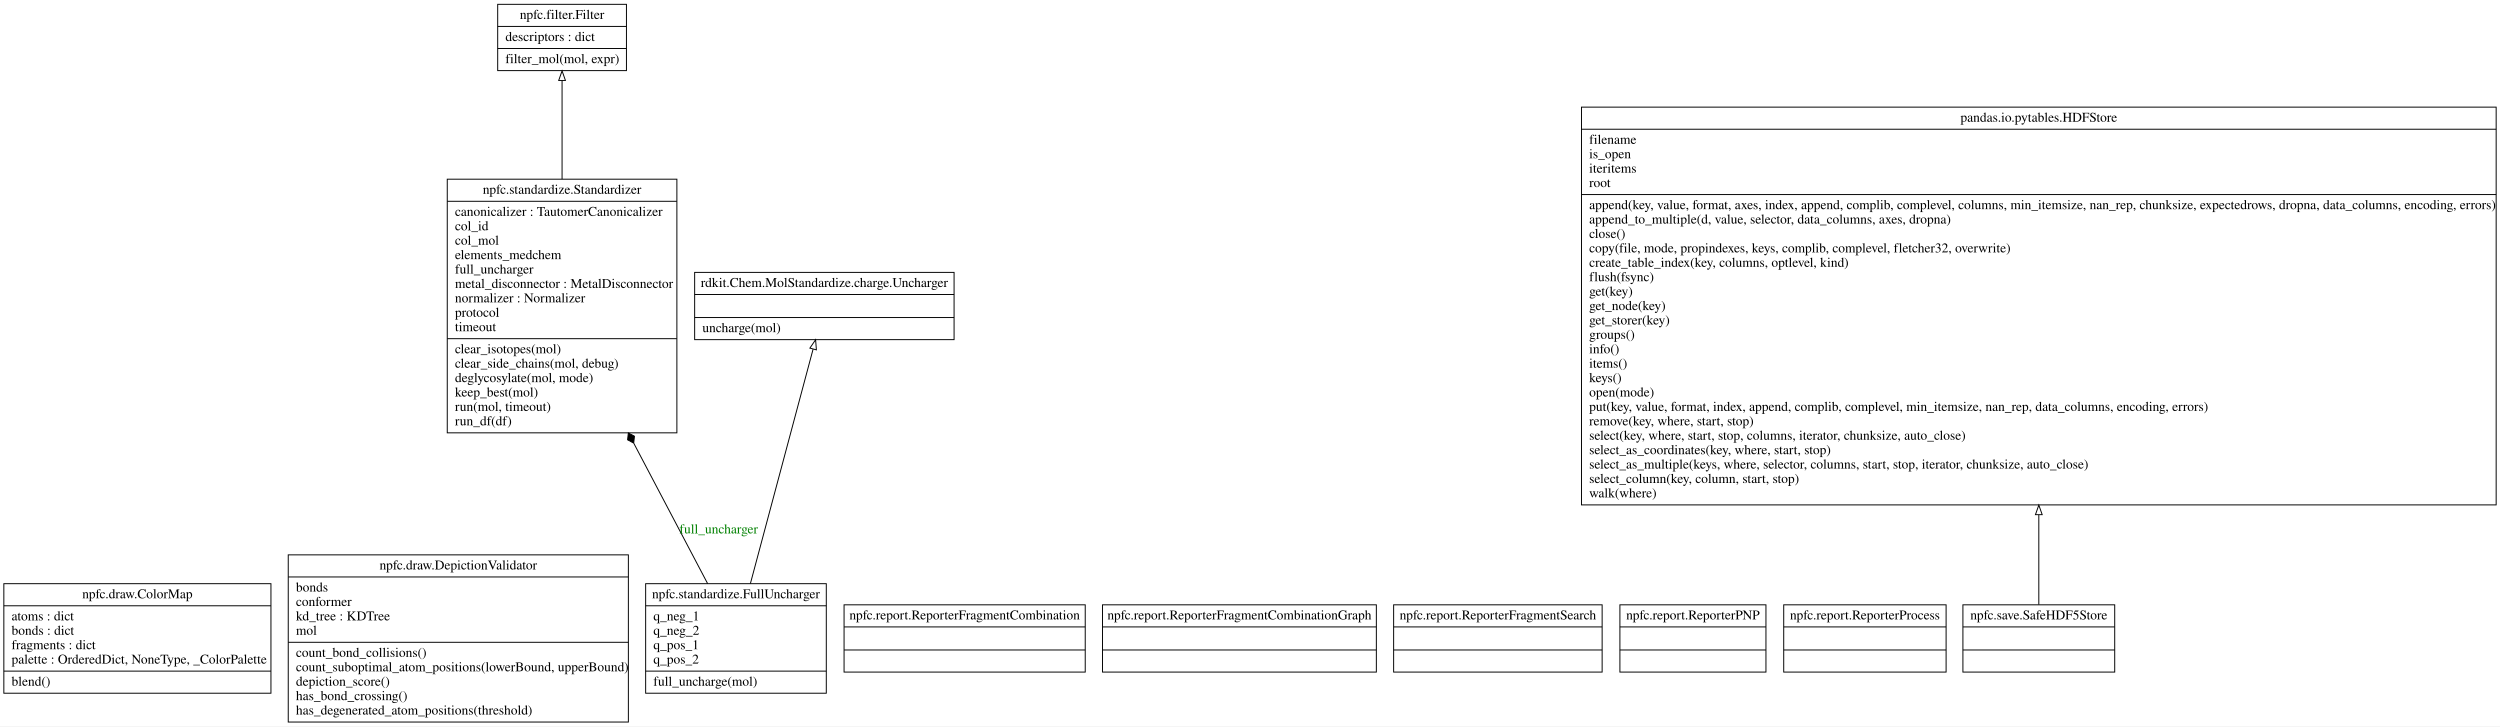
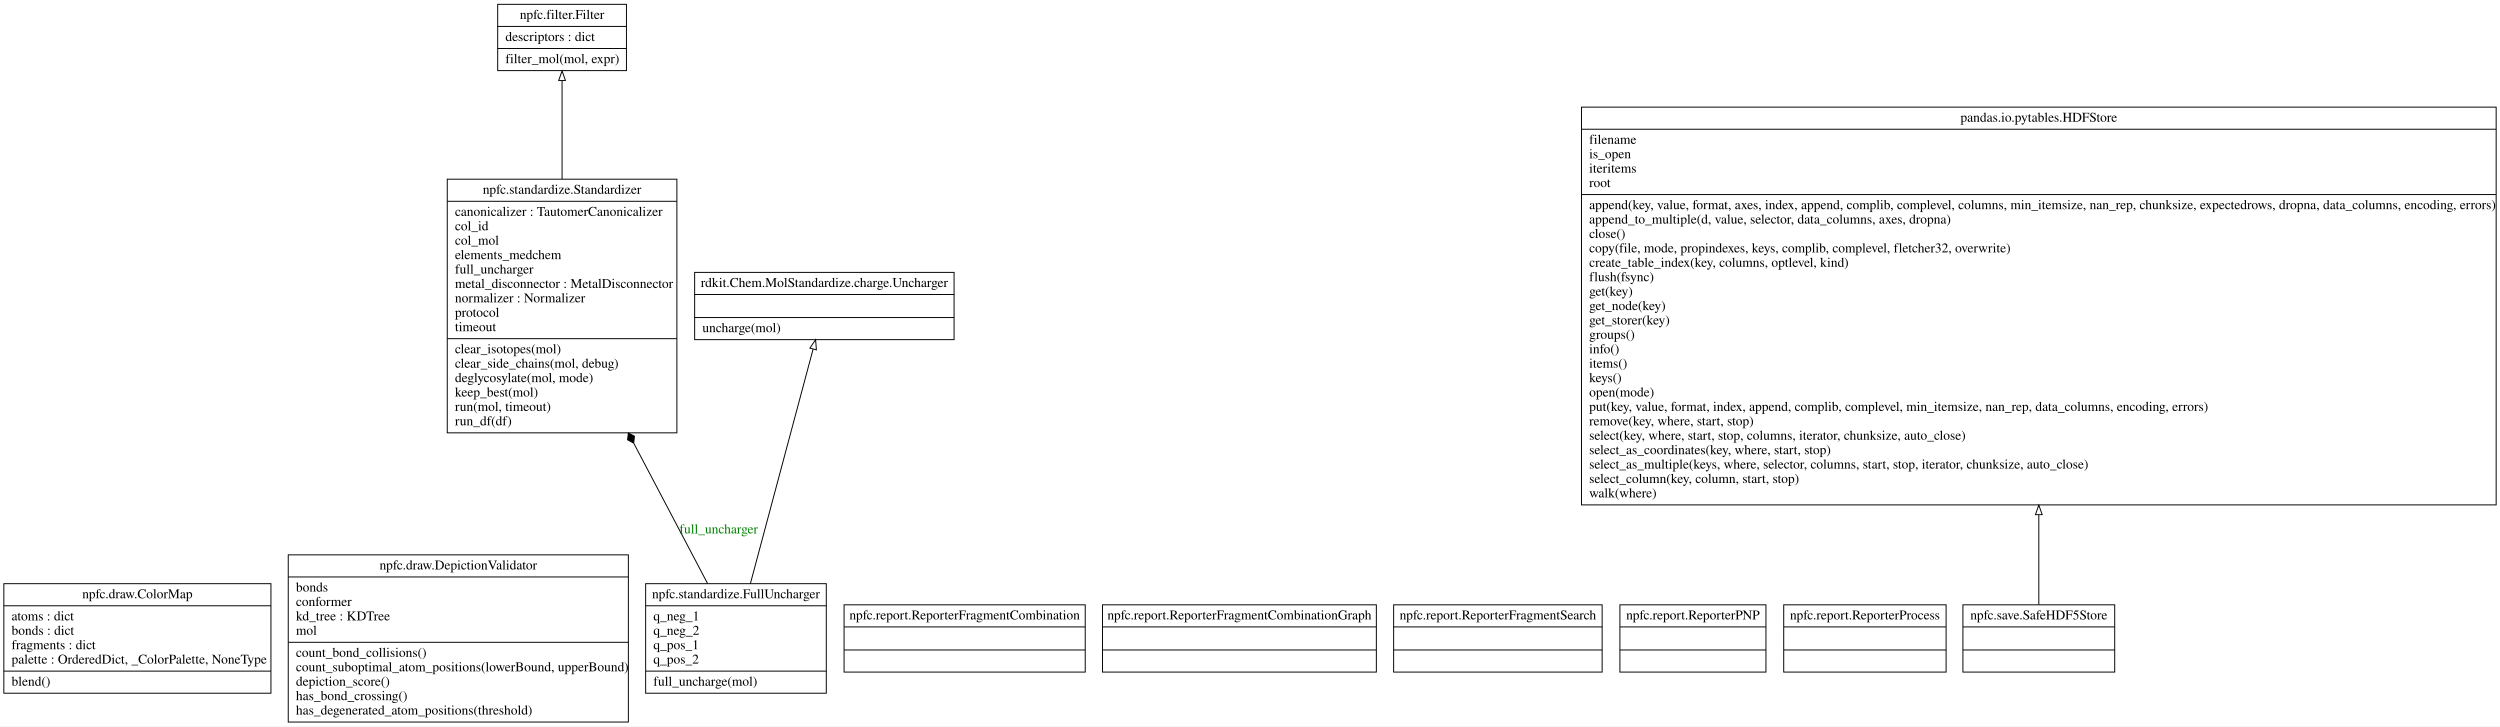
<svg xmlns="http://www.w3.org/2000/svg" width="2602pt" height="756pt" viewBox="0.00 0.00 2602.00 756.00">
  <g id="graph0" class="graph" transform="scale(1 1) rotate(0) translate(4 752)">
    <polygon fill="white" stroke="none" points="-4,4 -4,-752 2598,-752 2598,4 -4,4" />
    <g id="node1" class="node">
      <polygon fill="none" stroke="black" points="0,-30.5 0,-144.5 278,-144.5 278,-30.5 0,-30.5" />
      <text text-anchor="middle" x="139" y="-129.3" font-family="Times,serif" font-size="14.00">npfc.draw.ColorMap</text>
      <polyline fill="none" stroke="black" points="0,-121.5 278,-121.5 " />
      <text text-anchor="start" x="8" y="-106.3" font-family="Times,serif" font-size="14.00">atoms : dict</text>
      <text text-anchor="start" x="8" y="-91.3" font-family="Times,serif" font-size="14.00">bonds : dict</text>
      <text text-anchor="start" x="8" y="-76.3" font-family="Times,serif" font-size="14.00">fragments : dict</text>
-       <text text-anchor="start" x="8" y="-61.3" font-family="Times,serif" font-size="14.00">palette : OrderedDict, NoneType, _ColorPalette</text>
+       <text text-anchor="start" x="8" y="-61.3" font-family="Times,serif" font-size="14.00">palette : OrderedDict, _ColorPalette, NoneType</text>
      <polyline fill="none" stroke="black" points="0,-53.5 278,-53.5 " />
      <text text-anchor="start" x="8" y="-38.3" font-family="Times,serif" font-size="14.00">blend()</text>
    </g>
    <g id="node2" class="node">
      <polygon fill="none" stroke="black" points="296,-0.5 296,-174.5 650,-174.5 650,-0.5 296,-0.5" />
      <text text-anchor="middle" x="473" y="-159.3" font-family="Times,serif" font-size="14.00">npfc.draw.DepictionValidator</text>
      <polyline fill="none" stroke="black" points="296,-151.5 650,-151.5 " />
      <text text-anchor="start" x="304" y="-136.3" font-family="Times,serif" font-size="14.00">bonds</text>
      <text text-anchor="start" x="304" y="-121.3" font-family="Times,serif" font-size="14.00">conformer</text>
      <text text-anchor="start" x="304" y="-106.3" font-family="Times,serif" font-size="14.00">kd_tree : KDTree</text>
      <text text-anchor="start" x="304" y="-91.3" font-family="Times,serif" font-size="14.00">mol</text>
      <polyline fill="none" stroke="black" points="296,-83.5 650,-83.5 " />
      <text text-anchor="start" x="304" y="-68.3" font-family="Times,serif" font-size="14.00">count_bond_collisions()</text>
      <text text-anchor="start" x="304" y="-53.3" font-family="Times,serif" font-size="14.00">count_suboptimal_atom_positions(lowerBound, upperBound)</text>
      <text text-anchor="start" x="304" y="-38.3" font-family="Times,serif" font-size="14.00">depiction_score()</text>
      <text text-anchor="start" x="304" y="-23.3" font-family="Times,serif" font-size="14.00">has_bond_crossing()</text>
      <text text-anchor="start" x="304" y="-8.3" font-family="Times,serif" font-size="14.00">has_degenerated_atom_positions(threshold)</text>
    </g>
    <g id="node3" class="node">
      <polygon fill="none" stroke="black" points="514,-678.5 514,-747.5 648,-747.5 648,-678.5 514,-678.5" />
      <text text-anchor="middle" x="581" y="-732.3" font-family="Times,serif" font-size="14.00">npfc.filter.Filter</text>
      <polyline fill="none" stroke="black" points="514,-724.5 648,-724.5 " />
      <text text-anchor="start" x="522" y="-709.3" font-family="Times,serif" font-size="14.00">descriptors : dict</text>
      <polyline fill="none" stroke="black" points="514,-701.5 648,-701.5 " />
      <text text-anchor="start" x="522" y="-686.3" font-family="Times,serif" font-size="14.00">filter_mol(mol, expr)</text>
    </g>
    <g id="node4" class="node">
      <polygon fill="none" stroke="black" points="874.5,-52.5 874.5,-122.5 1125.5,-122.5 1125.5,-52.5 874.5,-52.5" />
      <text text-anchor="middle" x="1000" y="-107.3" font-family="Times,serif" font-size="14.00">npfc.report.ReporterFragmentCombination</text>
      <polyline fill="none" stroke="black" points="874.5,-99.5 1125.5,-99.5 " />
      <polyline fill="none" stroke="black" points="874.5,-75.5 1125.5,-75.5 " />
      <text text-anchor="middle" x="1000" y="-60.3" font-family="Times,serif" font-size="14.00"> </text>
    </g>
    <g id="node5" class="node">
      <polygon fill="none" stroke="black" points="1143.5,-52.5 1143.5,-122.5 1428.5,-122.5 1428.5,-52.5 1143.5,-52.5" />
      <text text-anchor="middle" x="1286" y="-107.3" font-family="Times,serif" font-size="14.00">npfc.report.ReporterFragmentCombinationGraph</text>
      <polyline fill="none" stroke="black" points="1143.5,-99.5 1428.5,-99.5 " />
      <polyline fill="none" stroke="black" points="1143.5,-75.5 1428.5,-75.5 " />
      <text text-anchor="middle" x="1286" y="-60.3" font-family="Times,serif" font-size="14.00"> </text>
    </g>
    <g id="node6" class="node">
      <polygon fill="none" stroke="black" points="1446.5,-52.5 1446.5,-122.5 1663.5,-122.5 1663.5,-52.5 1446.5,-52.5" />
      <text text-anchor="middle" x="1555" y="-107.3" font-family="Times,serif" font-size="14.00">npfc.report.ReporterFragmentSearch</text>
      <polyline fill="none" stroke="black" points="1446.5,-99.5 1663.5,-99.5 " />
      <polyline fill="none" stroke="black" points="1446.5,-75.5 1663.5,-75.5 " />
      <text text-anchor="middle" x="1555" y="-60.3" font-family="Times,serif" font-size="14.00"> </text>
    </g>
    <g id="node7" class="node">
      <polygon fill="none" stroke="black" points="1682,-52.5 1682,-122.5 1834,-122.5 1834,-52.5 1682,-52.5" />
      <text text-anchor="middle" x="1758" y="-107.3" font-family="Times,serif" font-size="14.00">npfc.report.ReporterPNP</text>
      <polyline fill="none" stroke="black" points="1682,-99.5 1834,-99.5 " />
      <polyline fill="none" stroke="black" points="1682,-75.5 1834,-75.5 " />
      <text text-anchor="middle" x="1758" y="-60.3" font-family="Times,serif" font-size="14.00"> </text>
    </g>
    <g id="node8" class="node">
      <polygon fill="none" stroke="black" points="1852.5,-52.5 1852.5,-122.5 2021.5,-122.5 2021.5,-52.5 1852.5,-52.5" />
      <text text-anchor="middle" x="1937" y="-107.3" font-family="Times,serif" font-size="14.00">npfc.report.ReporterProcess</text>
      <polyline fill="none" stroke="black" points="1852.5,-99.5 2021.5,-99.5 " />
      <polyline fill="none" stroke="black" points="1852.5,-75.5 2021.5,-75.5 " />
      <text text-anchor="middle" x="1937" y="-60.3" font-family="Times,serif" font-size="14.00"> </text>
    </g>
    <g id="node9" class="node">
      <polygon fill="none" stroke="black" points="2039,-52.5 2039,-122.5 2197,-122.5 2197,-52.5 2039,-52.5" />
      <text text-anchor="middle" x="2118" y="-107.3" font-family="Times,serif" font-size="14.00">npfc.save.SafeHDF5Store</text>
      <polyline fill="none" stroke="black" points="2039,-99.5 2197,-99.5 " />
      <polyline fill="none" stroke="black" points="2039,-75.5 2197,-75.5 " />
      <text text-anchor="middle" x="2118" y="-60.3" font-family="Times,serif" font-size="14.00"> </text>
    </g>
    <g id="node12" class="node">
      <polygon fill="none" stroke="black" points="1642,-226.5 1642,-640.5 2594,-640.5 2594,-226.5 1642,-226.5" />
      <text text-anchor="middle" x="2118" y="-625.3" font-family="Times,serif" font-size="14.00">pandas.io.pytables.HDFStore</text>
      <polyline fill="none" stroke="black" points="1642,-617.5 2594,-617.5 " />
      <text text-anchor="start" x="1650" y="-602.3" font-family="Times,serif" font-size="14.00">filename</text>
      <text text-anchor="start" x="1650" y="-587.3" font-family="Times,serif" font-size="14.00">is_open</text>
      <text text-anchor="start" x="1650" y="-572.3" font-family="Times,serif" font-size="14.00">iteritems</text>
      <text text-anchor="start" x="1650" y="-557.3" font-family="Times,serif" font-size="14.00">root</text>
      <polyline fill="none" stroke="black" points="1642,-549.5 2594,-549.5 " />
      <text text-anchor="start" x="1650" y="-534.3" font-family="Times,serif" font-size="14.00">append(key, value, format, axes, index, append, complib, complevel, columns, min_itemsize, nan_rep, chunksize, expectedrows, dropna, data_columns, encoding, errors)</text>
      <text text-anchor="start" x="1650" y="-519.3" font-family="Times,serif" font-size="14.00">append_to_multiple(d, value, selector, data_columns, axes, dropna)</text>
      <text text-anchor="start" x="1650" y="-504.3" font-family="Times,serif" font-size="14.00">close()</text>
      <text text-anchor="start" x="1650" y="-489.3" font-family="Times,serif" font-size="14.00">copy(file, mode, propindexes, keys, complib, complevel, fletcher32, overwrite)</text>
      <text text-anchor="start" x="1650" y="-474.3" font-family="Times,serif" font-size="14.00">create_table_index(key, columns, optlevel, kind)</text>
      <text text-anchor="start" x="1650" y="-459.3" font-family="Times,serif" font-size="14.00">flush(fsync)</text>
      <text text-anchor="start" x="1650" y="-444.3" font-family="Times,serif" font-size="14.00">get(key)</text>
      <text text-anchor="start" x="1650" y="-429.3" font-family="Times,serif" font-size="14.00">get_node(key)</text>
      <text text-anchor="start" x="1650" y="-414.3" font-family="Times,serif" font-size="14.00">get_storer(key)</text>
      <text text-anchor="start" x="1650" y="-399.3" font-family="Times,serif" font-size="14.00">groups()</text>
      <text text-anchor="start" x="1650" y="-384.3" font-family="Times,serif" font-size="14.00">info()</text>
      <text text-anchor="start" x="1650" y="-369.3" font-family="Times,serif" font-size="14.00">items()</text>
      <text text-anchor="start" x="1650" y="-354.3" font-family="Times,serif" font-size="14.00">keys()</text>
      <text text-anchor="start" x="1650" y="-339.3" font-family="Times,serif" font-size="14.00">open(mode)</text>
      <text text-anchor="start" x="1650" y="-324.3" font-family="Times,serif" font-size="14.00">put(key, value, format, index, append, complib, complevel, min_itemsize, nan_rep, data_columns, encoding, errors)</text>
      <text text-anchor="start" x="1650" y="-309.3" font-family="Times,serif" font-size="14.00">remove(key, where, start, stop)</text>
      <text text-anchor="start" x="1650" y="-294.3" font-family="Times,serif" font-size="14.00">select(key, where, start, stop, columns, iterator, chunksize, auto_close)</text>
      <text text-anchor="start" x="1650" y="-279.3" font-family="Times,serif" font-size="14.00">select_as_coordinates(key, where, start, stop)</text>
      <text text-anchor="start" x="1650" y="-264.3" font-family="Times,serif" font-size="14.00">select_as_multiple(keys, where, selector, columns, start, stop, iterator, chunksize, auto_close)</text>
      <text text-anchor="start" x="1650" y="-249.3" font-family="Times,serif" font-size="14.00">select_column(key, column, start, stop)</text>
      <text text-anchor="start" x="1650" y="-234.3" font-family="Times,serif" font-size="14.00">walk(where)</text>
    </g>
    <g id="edge1" class="edge">
      <path fill="none" stroke="black" d="M2118,-122.742C2118,-146.275 2118,-179.739 2118,-216.039" />
      <polygon fill="none" stroke="black" points="2114.5,-216.347 2118,-226.347 2121.5,-216.347 2114.5,-216.347" />
    </g>
    <g id="node10" class="node">
      <polygon fill="none" stroke="black" points="668,-30.5 668,-144.5 856,-144.5 856,-30.5 668,-30.5" />
      <text text-anchor="middle" x="762" y="-129.3" font-family="Times,serif" font-size="14.00">npfc.standardize.FullUncharger</text>
      <polyline fill="none" stroke="black" points="668,-121.5 856,-121.5 " />
      <text text-anchor="start" x="676" y="-106.3" font-family="Times,serif" font-size="14.00">q_neg_1</text>
      <text text-anchor="start" x="676" y="-91.3" font-family="Times,serif" font-size="14.00">q_neg_2</text>
      <text text-anchor="start" x="676" y="-76.3" font-family="Times,serif" font-size="14.00">q_pos_1</text>
      <text text-anchor="start" x="676" y="-61.3" font-family="Times,serif" font-size="14.00">q_pos_2</text>
      <polyline fill="none" stroke="black" points="668,-53.5 856,-53.5 " />
      <text text-anchor="start" x="676" y="-38.3" font-family="Times,serif" font-size="14.00">full_uncharge(mol)</text>
    </g>
    <g id="node11" class="node">
      <polygon fill="none" stroke="black" points="461.5,-301.5 461.5,-565.5 700.5,-565.5 700.5,-301.5 461.5,-301.5" />
      <text text-anchor="middle" x="581" y="-550.3" font-family="Times,serif" font-size="14.00">npfc.standardize.Standardizer</text>
      <polyline fill="none" stroke="black" points="461.5,-542.5 700.5,-542.5 " />
      <text text-anchor="start" x="469.5" y="-527.3" font-family="Times,serif" font-size="14.00">canonicalizer : TautomerCanonicalizer</text>
      <text text-anchor="start" x="469.5" y="-512.3" font-family="Times,serif" font-size="14.00">col_id</text>
      <text text-anchor="start" x="469.5" y="-497.3" font-family="Times,serif" font-size="14.00">col_mol</text>
      <text text-anchor="start" x="469.5" y="-482.3" font-family="Times,serif" font-size="14.00">elements_medchem</text>
      <text text-anchor="start" x="469.5" y="-467.3" font-family="Times,serif" font-size="14.00">full_uncharger</text>
      <text text-anchor="start" x="469.5" y="-452.3" font-family="Times,serif" font-size="14.00">metal_disconnector : MetalDisconnector</text>
      <text text-anchor="start" x="469.5" y="-437.3" font-family="Times,serif" font-size="14.00">normalizer : Normalizer</text>
      <text text-anchor="start" x="469.5" y="-422.3" font-family="Times,serif" font-size="14.00">protocol</text>
      <text text-anchor="start" x="469.5" y="-407.3" font-family="Times,serif" font-size="14.00">timeout</text>
      <polyline fill="none" stroke="black" points="461.5,-399.5 700.5,-399.5 " />
      <text text-anchor="start" x="469.5" y="-384.3" font-family="Times,serif" font-size="14.00">clear_isotopes(mol)</text>
      <text text-anchor="start" x="469.5" y="-369.3" font-family="Times,serif" font-size="14.00">clear_side_chains(mol, debug)</text>
      <text text-anchor="start" x="469.5" y="-354.3" font-family="Times,serif" font-size="14.00">deglycosylate(mol, mode)</text>
      <text text-anchor="start" x="469.5" y="-339.3" font-family="Times,serif" font-size="14.00">keep_best(mol)</text>
      <text text-anchor="start" x="469.5" y="-324.3" font-family="Times,serif" font-size="14.00">run(mol, timeout)</text>
      <text text-anchor="start" x="469.5" y="-309.3" font-family="Times,serif" font-size="14.00">run_df(df)</text>
    </g>
    <g id="edge4" class="edge">
      <path fill="none" stroke="black" d="M732.516,-144.535C711.661,-184.171 682.714,-239.187 655.705,-290.52" />
      <polygon fill="black" stroke="black" points="655.562,-290.792 656.308,-297.964 649.974,-301.411 649.228,-294.239 655.562,-290.792" />
      <text text-anchor="middle" x="744" y="-196.8" font-family="Times,serif" font-size="14.00" fill="green">full_uncharger</text>
    </g>
    <g id="node13" class="node">
      <polygon fill="none" stroke="black" points="719,-398.5 719,-468.5 989,-468.5 989,-398.5 719,-398.5" />
      <text text-anchor="middle" x="854" y="-453.3" font-family="Times,serif" font-size="14.00">rdkit.Chem.MolStandardize.charge.Uncharger</text>
      <polyline fill="none" stroke="black" points="719,-445.5 989,-445.5 " />
      <polyline fill="none" stroke="black" points="719,-421.5 989,-421.5 " />
      <text text-anchor="start" x="727" y="-406.3" font-family="Times,serif" font-size="14.00">uncharge(mol)</text>
    </g>
    <g id="edge2" class="edge">
      <path fill="none" stroke="black" d="M776.986,-144.535C795.218,-212.705 825.615,-326.366 842.246,-388.549" />
      <polygon fill="none" stroke="black" points="838.926,-389.683 844.891,-398.439 845.688,-387.874 838.926,-389.683" />
    </g>
    <g id="edge3" class="edge">
      <path fill="none" stroke="black" d="M581,-565.53C581,-602.488 581,-640.178 581,-668.069" />
      <polygon fill="none" stroke="black" points="577.5,-668.256 581,-678.256 584.5,-668.256 577.5,-668.256" />
    </g>
  </g>
</svg>
